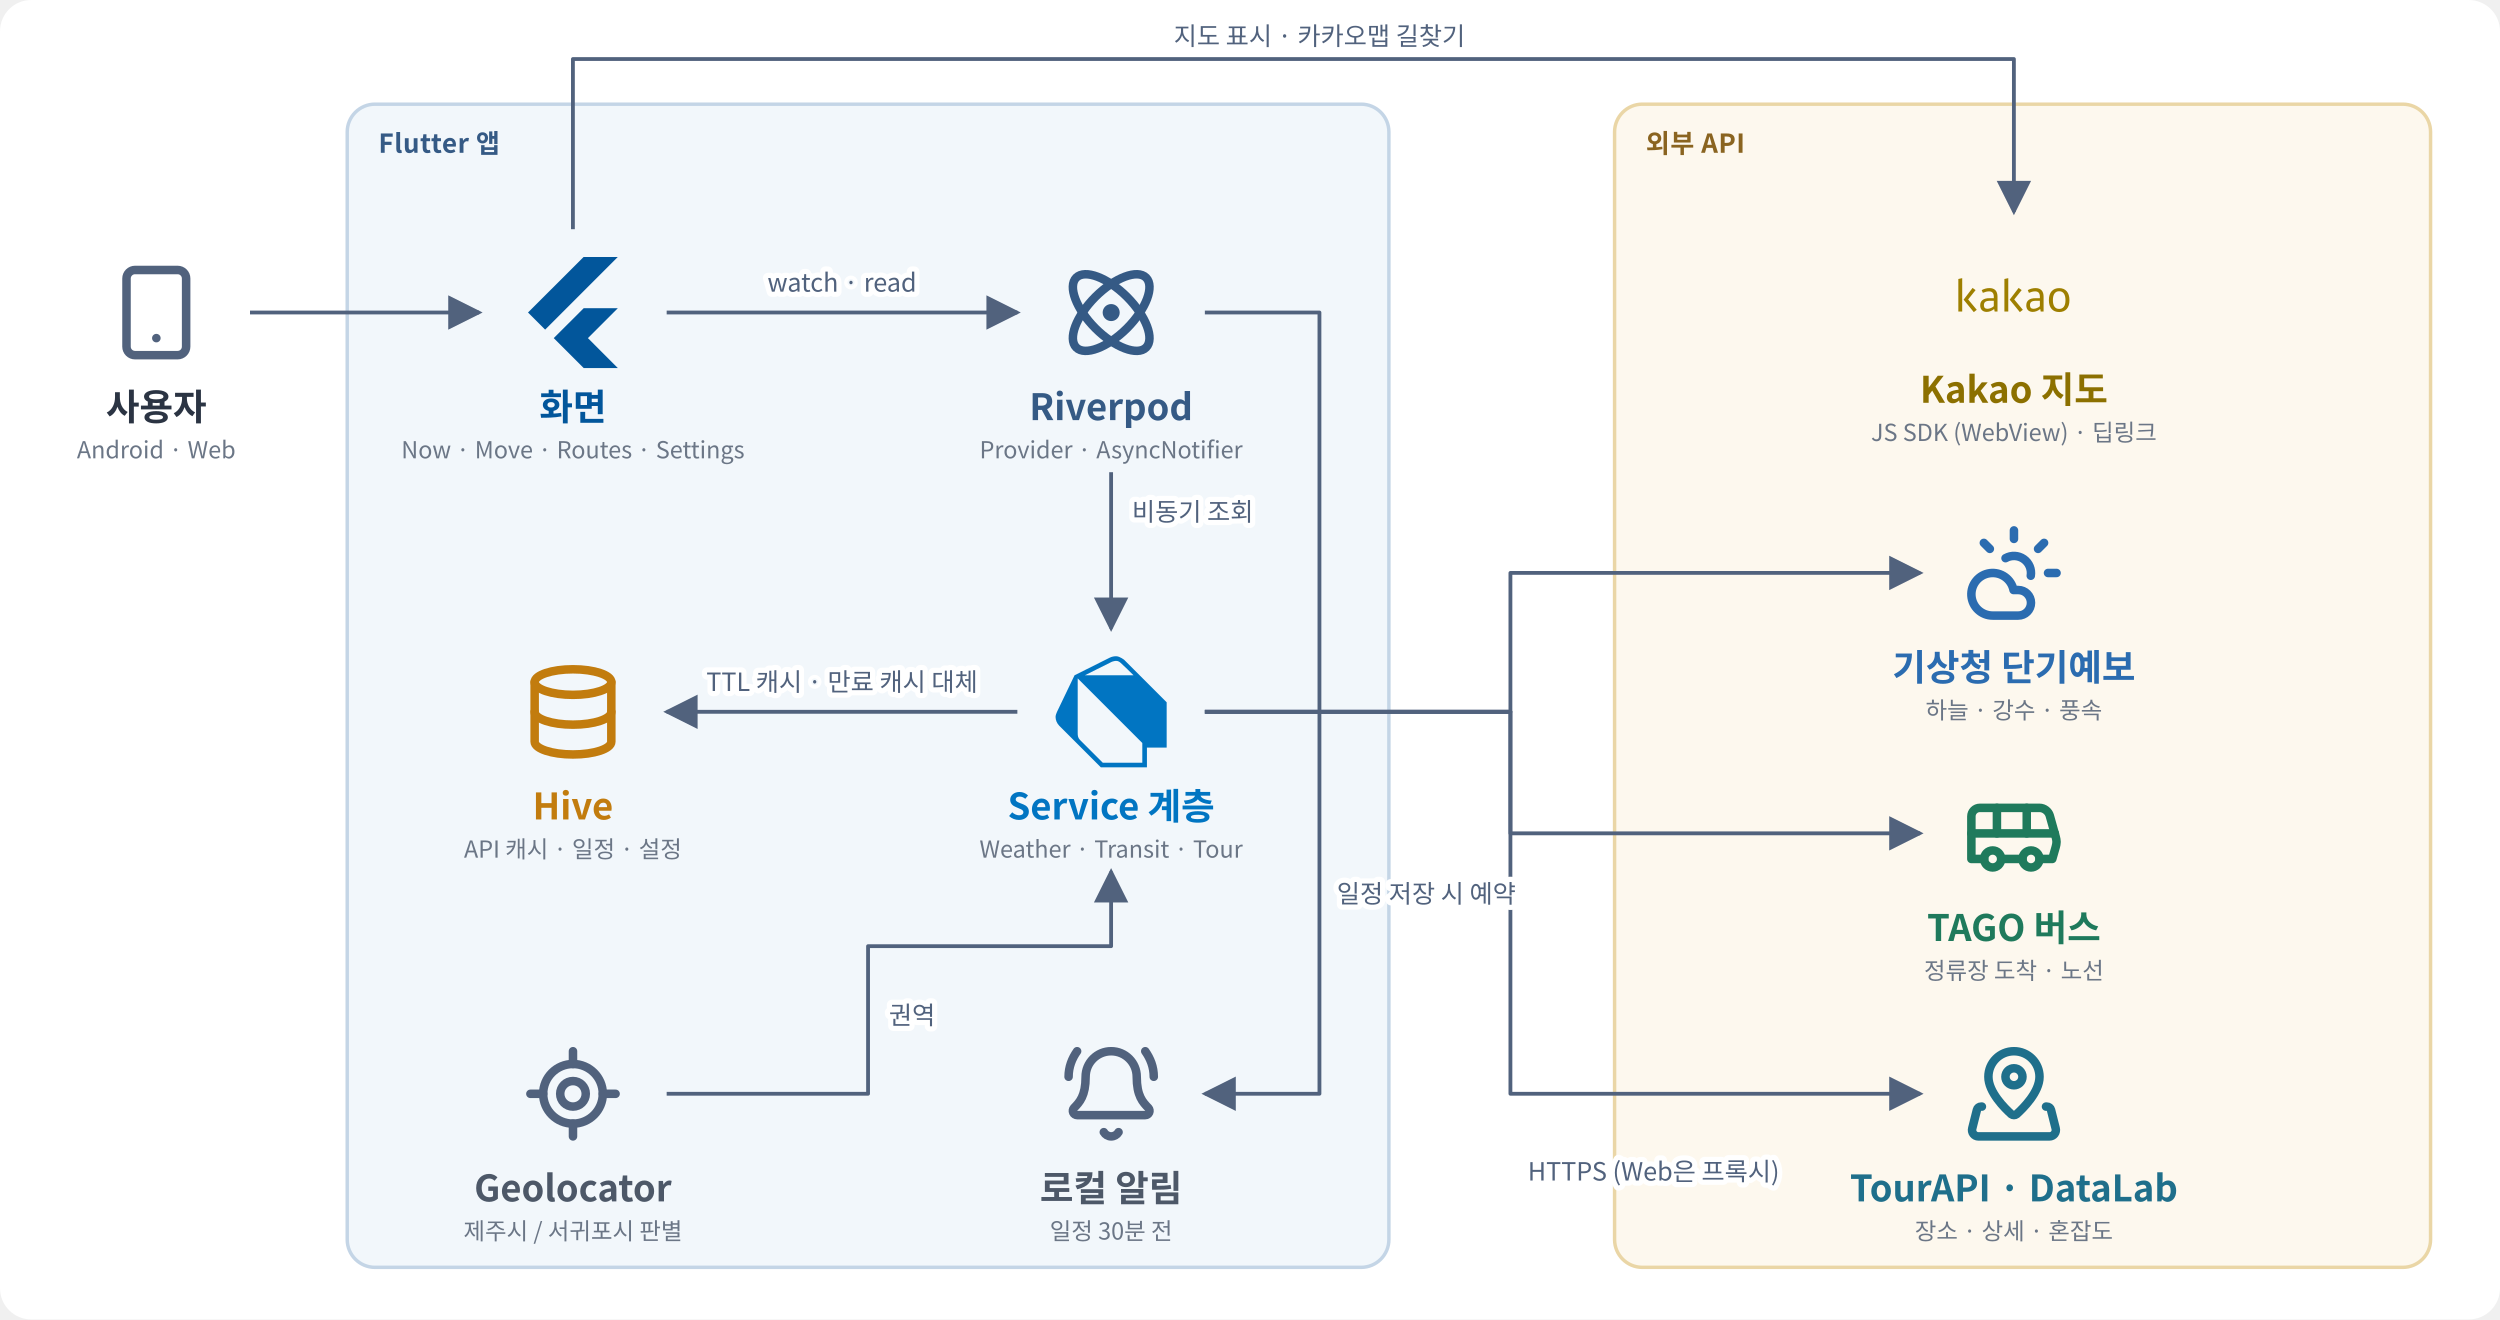
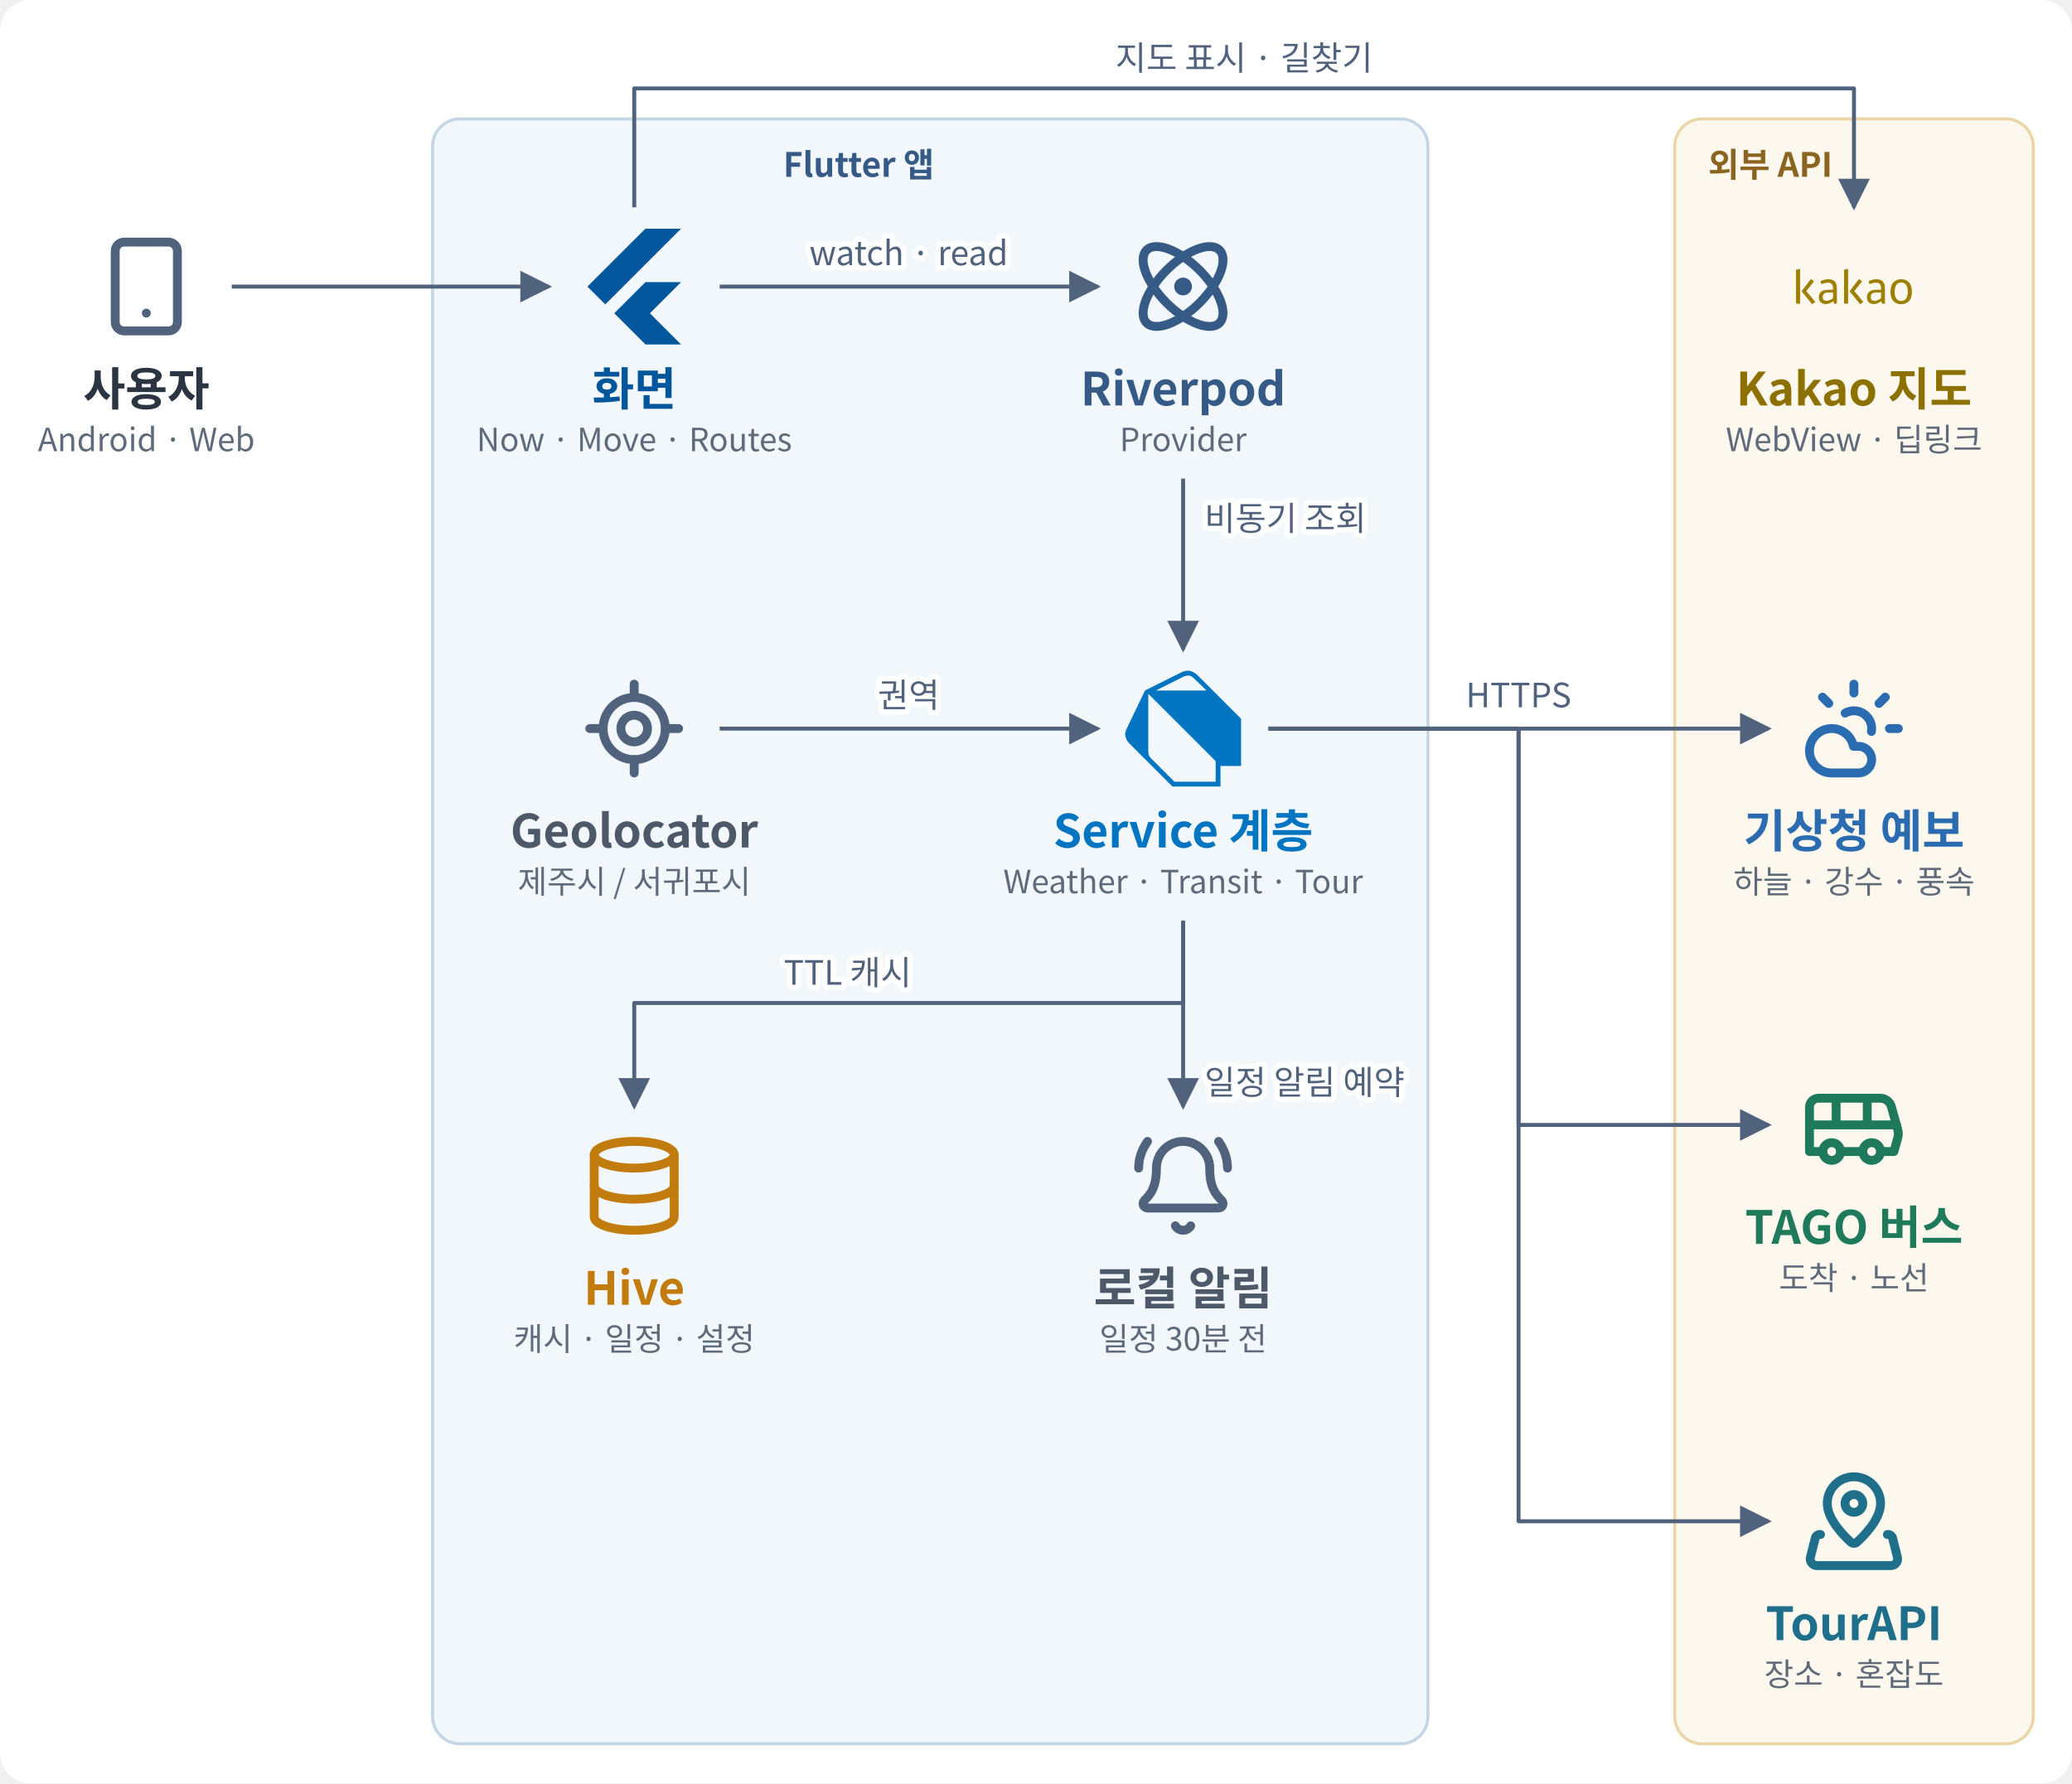
- <svg xmlns="http://www.w3.org/2000/svg" viewBox="0 0 1440 760" width="1440" height="760" font-family="Pretendard, 'Apple SD Gothic Neo', 'Noto Sans KR', 'Noto Sans CJK KR', 'Malgun Gothic', sans-serif">
+ <svg xmlns="http://www.w3.org/2000/svg" viewBox="4 -58 1359 1170" width="1359" height="1170" font-family="Pretendard, 'Apple SD Gothic Neo', 'Noto Sans KR', 'Noto Sans CJK KR', 'Malgun Gothic', sans-serif">
  <defs>
-     <marker id="ah" viewBox="0 0 10 10" refX="9" refY="5" markerWidth="9" markerHeight="9" orient="auto-start-reverse">
+     <marker id="ah" viewBox="0 0 10 10" refX="9" refY="5" markerWidth="8" markerHeight="8" orient="auto-start-reverse">
      <path d="M0,0 L10,5 L0,10 z" fill="#51627d" />
    </marker>
  </defs>
-   <rect x="0" y="0" width="1440" height="760" rx="18" fill="#ffffff" />
-   <rect x="200" y="60" width="600" height="670" rx="16" fill="#f2f7fb" stroke="#c4d5e6" stroke-width="2" />
-   <text x="218" y="88" font-size="15" font-weight="700" fill="#355a85" letter-spacing="0.3">Flutter 앱</text>
-   <rect x="930" y="60" width="470" height="670" rx="16" fill="#fdf8ee" stroke="#ead6a6" stroke-width="2" />
-   <text x="948" y="88" font-size="15" font-weight="700" fill="#8a6420" letter-spacing="0.3">외부 API</text>
-   <path d="M144.0,180.0 L276.0,180.0" fill="none" stroke="#51627d" stroke-width="2.2" stroke-linejoin="round" marker-end="url(#ah)" />
-   <path d="M384.0,180.0 L586.0,180.0" fill="none" stroke="#51627d" stroke-width="2.2" stroke-linejoin="round" marker-end="url(#ah)" />
-   <path d="M640.0,272.0 L640.0,362.0" fill="none" stroke="#51627d" stroke-width="2.2" stroke-linejoin="round" marker-end="url(#ah)" />
-   <path d="M586.0,410.0 L384.0,410.0" fill="none" stroke="#51627d" stroke-width="2.2" stroke-linejoin="round" marker-end="url(#ah)" />
-   <path d="M384.0,630.0 L500.0,630.0 L500.0,545.0 L640.0,545.0 L640.0,502.0" fill="none" stroke="#51627d" stroke-width="2.2" stroke-linejoin="round" marker-end="url(#ah)" />
-   <path d="M694.0,180.0 L760.0,180.0 L760.0,630.0 L694.0,630.0" fill="none" stroke="#51627d" stroke-width="2.2" stroke-linejoin="round" marker-end="url(#ah)" />
-   <path d="M330.0,132.0 L330.0,34.0 L1160.0,34.0 L1160.0,122.0" fill="none" stroke="#51627d" stroke-width="2.2" stroke-linejoin="round" marker-end="url(#ah)" />
-   <path d="M694.0,410.0 L870.0,410.0 L870.0,330.0 L1106.0,330.0" fill="none" stroke="#51627d" stroke-width="2.2" stroke-linejoin="round" marker-end="url(#ah)" />
-   <path d="M694.0,410.0 L870.0,410.0 L870.0,480.0 L1106.0,480.0" fill="none" stroke="#51627d" stroke-width="2.2" stroke-linejoin="round" marker-end="url(#ah)" />
-   <path d="M694.0,410.0 L870.0,410.0 L870.0,630.0 L1106.0,630.0" fill="none" stroke="#51627d" stroke-width="2.2" stroke-linejoin="round" marker-end="url(#ah)" />
-   <svg x="60.6" y="150.6" width="58.88" height="58.88" viewBox="0 0 24 24" fill="none" stroke="#51627d" stroke-width="2" stroke-linecap="round" stroke-linejoin="round">
+   <rect x="4" y="-58" width="1359" height="1170" rx="20" fill="#ffffff" />
+   <rect x="287.7" y="20.0" width="652.9" height="1066.0" rx="18" fill="#f2f7fb" stroke="#c4d5e6" stroke-width="2" />
+   <text x="517.7" y="58.0" font-size="22" font-weight="700" fill="#355a85">Flutter 앱</text>
+   <rect x="1102.4" y="20.0" width="235.2" height="1066.0" rx="18" fill="#fdf8ee" stroke="#ead6a6" stroke-width="2" />
+   <text x="1124.4" y="58.0" font-size="22" font-weight="700" fill="#8a6420">외부 API</text>
+   <path d="M156.0,130.0 L364.0,130.0" fill="none" stroke="#51627d" stroke-width="2.6" stroke-linejoin="round" marker-end="url(#ah)" />
+   <path d="M476.0,130.0 L724.0,130.0" fill="none" stroke="#51627d" stroke-width="2.6" stroke-linejoin="round" marker-end="url(#ah)" />
+   <path d="M780.0,256.0 L780.0,368.0" fill="none" stroke="#51627d" stroke-width="2.6" stroke-linejoin="round" marker-end="url(#ah)" />
+   <path d="M780.0,546.0 L780.0,600.0 L420.0,600.0 L420.0,668.0" fill="none" stroke="#51627d" stroke-width="2.6" stroke-linejoin="round" marker-end="url(#ah)" />
+   <path d="M476.0,420.0 L724.0,420.0" fill="none" stroke="#51627d" stroke-width="2.6" stroke-linejoin="round" marker-end="url(#ah)" />
+   <path d="M780.0,546.0 L780.0,668.0" fill="none" stroke="#51627d" stroke-width="2.6" stroke-linejoin="round" marker-end="url(#ah)" />
+   <path d="M420.0,78.0 L420.0,0.0 L1220.0,0.0 L1220.0,78.0" fill="none" stroke="#51627d" stroke-width="2.6" stroke-linejoin="round" marker-end="url(#ah)" />
+   <path d="M836.0,420.0 L1164.0,420.0" fill="none" stroke="#51627d" stroke-width="2.6" stroke-linejoin="round" marker-end="url(#ah)" />
+   <path d="M836.0,420.0 L1000.0,420.0 L1000.0,680.0 L1164.0,680.0" fill="none" stroke="#51627d" stroke-width="2.6" stroke-linejoin="round" marker-end="url(#ah)" />
+   <path d="M836.0,420.0 L1000.0,420.0 L1000.0,940.0 L1164.0,940.0" fill="none" stroke="#51627d" stroke-width="2.6" stroke-linejoin="round" marker-end="url(#ah)" />
+   <svg x="65.0" y="95.0" width="69.92" height="69.92" viewBox="0 0 24 24" fill="none" stroke="#51627d" stroke-width="2" stroke-linecap="round" stroke-linejoin="round">
    <rect width="14" height="20" x="5" y="2" rx="2" ry="2" />
    <path d="M12 18h.01" />
  </svg>
-   <text x="90" y="242.0" text-anchor="middle" font-size="21" font-weight="700" fill="#2b3443">사용자</text>
-   <text x="90" y="264.0" text-anchor="middle" font-size="13.5" fill="#6b7686">Android · Web</text>
-   <g transform="translate(298.0,148.0) scale(2.6667)">
+   <text x="100" y="208.0" text-anchor="middle" font-size="30" font-weight="700" fill="#2b3443">사용자</text>
+   <text x="100" y="238.0" text-anchor="middle" font-size="21" fill="#5f6b7a">Android · Web</text>
+   <g transform="translate(382.0,92.0) scale(3.1667)">
    <path d="M14.314 0L2.3 12 6 15.7 21.684.013h-7.357zm.014 11.072L7.857 17.53l6.47 6.47H21.7l-6.46-6.468 6.46-6.46h-7.37z" fill="#02569B" />
  </g>
-   <text x="330" y="242.0" text-anchor="middle" font-size="21" font-weight="700" fill="#02569B">화면</text>
-   <text x="330" y="264.0" text-anchor="middle" font-size="13.5" fill="#6b7686">Now · Move · Routes · Settings</text>
-   <svg x="610.6" y="150.6" width="58.88" height="58.88" viewBox="0 0 24 24" fill="none" stroke="#355a85" stroke-width="2" stroke-linecap="round" stroke-linejoin="round">
+   <text x="420" y="208.0" text-anchor="middle" font-size="30" font-weight="700" fill="#02569B">화면</text>
+   <text x="420" y="238.0" text-anchor="middle" font-size="21" fill="#5f6b7a">Now · Move · Routes</text>
+   <svg x="745.0" y="95.0" width="69.92" height="69.92" viewBox="0 0 24 24" fill="none" stroke="#355a85" stroke-width="2" stroke-linecap="round" stroke-linejoin="round">
    <circle cx="12" cy="12" r="1" />
    <path d="M20.2 20.2c2.04-2.03.02-7.36-4.5-11.9-4.54-4.52-9.87-6.54-11.9-4.5-2.04 2.03-.02 7.36 4.5 11.9 4.54 4.52 9.87 6.54 11.9 4.5Z" />
    <path d="M15.7 15.7c4.52-4.54 6.54-9.87 4.5-11.9-2.03-2.04-7.36-.02-11.9 4.5-4.52 4.54-6.54 9.87-4.5 11.9 2.03 2.04 7.36.02 11.9-4.5Z" />
  </svg>
-   <text x="640" y="242.0" text-anchor="middle" font-size="21" font-weight="700" fill="#355a85">Riverpod</text>
-   <text x="640" y="264.0" text-anchor="middle" font-size="13.5" fill="#6b7686">Provider · AsyncNotifier</text>
-   <g transform="translate(608.0,378.0) scale(2.6667)">
+   <text x="780" y="208.0" text-anchor="middle" font-size="30" font-weight="700" fill="#355a85">Riverpod</text>
+   <text x="780" y="238.0" text-anchor="middle" font-size="21" fill="#5f6b7a">Provider</text>
+   <g transform="translate(742.0,382.0) scale(3.1667)">
    <path d="M4.105 4.105S9.158 1.58 11.684.316a3.079 3.079 0 0 1 1.481-.315c.766.047 1.677.788 1.677.788L24 9.948v9.789h-4.263V24H9.789l-9-9C.303 14.5 0 13.795 0 13.105c0-.319.18-.818.316-1.105l3.789-7.895zm.679.679v11.787c.002.543.021 1.024.498 1.508L10.204 23h8.533v-4.263L4.784 4.784zm12.055-.678c-.899-.896-1.809-1.78-2.74-2.643-.302-.267-.567-.468-1.07-.462-.37.014-.87.195-.87.195L6.341 4.105l10.498.001z" fill="#0175C2" />
  </g>
-   <text x="640" y="472.0" text-anchor="middle" font-size="21" font-weight="700" fill="#0175C2">Service 계층</text>
-   <text x="640" y="494.0" text-anchor="middle" font-size="13.5" fill="#6b7686">Weather · Transit · Tour</text>
-   <svg x="300.6" y="380.6" width="58.88" height="58.88" viewBox="0 0 24 24" fill="none" stroke="#c27c0e" stroke-width="2" stroke-linecap="round" stroke-linejoin="round">
+   <text x="780" y="498.0" text-anchor="middle" font-size="30" font-weight="700" fill="#0175C2">Service 계층</text>
+   <text x="780" y="528.0" text-anchor="middle" font-size="21" fill="#5f6b7a">Weather · Transit · Tour</text>
+   <svg x="385.0" y="685.0" width="69.92" height="69.92" viewBox="0 0 24 24" fill="none" stroke="#c27c0e" stroke-width="2" stroke-linecap="round" stroke-linejoin="round">
    <ellipse cx="12" cy="5" rx="9" ry="3" />
    <path d="M3 5V19A9 3 0 0 0 21 19V5" />
    <path d="M3 12A9 3 0 0 0 21 12" />
  </svg>
-   <text x="330" y="472.0" text-anchor="middle" font-size="21" font-weight="700" fill="#c27c0e">Hive</text>
-   <text x="330" y="494.0" text-anchor="middle" font-size="13.5" fill="#6b7686">API 캐시 · 일정 · 설정</text>
-   <svg x="300.6" y="600.6" width="58.88" height="58.88" viewBox="0 0 24 24" fill="none" stroke="#51627d" stroke-width="2" stroke-linecap="round" stroke-linejoin="round">
+   <text x="420" y="798.0" text-anchor="middle" font-size="30" font-weight="700" fill="#c27c0e">Hive</text>
+   <text x="420" y="828.0" text-anchor="middle" font-size="21" fill="#5f6b7a">캐시 · 일정 · 설정</text>
+   <svg x="385.0" y="385.0" width="69.92" height="69.92" viewBox="0 0 24 24" fill="none" stroke="#51627d" stroke-width="2" stroke-linecap="round" stroke-linejoin="round">
    <line x1="2" x2="5" y1="12" y2="12" />
    <line x1="19" x2="22" y1="12" y2="12" />
    <line x1="12" x2="12" y1="2" y2="5" />
    <line x1="12" x2="12" y1="19" y2="22" />
    <circle cx="12" cy="12" r="7" />
    <circle cx="12" cy="12" r="3" />
  </svg>
-   <text x="330" y="692.0" text-anchor="middle" font-size="21" font-weight="700" fill="#4d5868">Geolocator</text>
-   <text x="330" y="714.0" text-anchor="middle" font-size="13.5" fill="#6b7686">제주시 / 서귀포시 판별</text>
-   <svg x="610.6" y="600.6" width="58.88" height="58.88" viewBox="0 0 24 24" fill="none" stroke="#51627d" stroke-width="2" stroke-linecap="round" stroke-linejoin="round">
+   <text x="420" y="498.0" text-anchor="middle" font-size="30" font-weight="700" fill="#4d5868">Geolocator</text>
+   <text x="420" y="528.0" text-anchor="middle" font-size="21" fill="#5f6b7a">제주시 / 서귀포시</text>
+   <svg x="745.0" y="685.0" width="69.92" height="69.92" viewBox="0 0 24 24" fill="none" stroke="#51627d" stroke-width="2" stroke-linecap="round" stroke-linejoin="round">
    <path d="M10.268 21a2 2 0 0 0 3.464 0" />
    <path d="M22 8c0-2.3-.8-4.3-2-6" />
    <path d="M3.262 15.326A1 1 0 0 0 4 17h16a1 1 0 0 0 .74-1.673C19.41 13.956 18 12.499 18 8A6 6 0 0 0 6 8c0 4.499-1.411 5.956-2.738 7.326" />
    <path d="M4 2C2.8 3.7 2 5.7 2 8" />
  </svg>
-   <text x="640" y="692.0" text-anchor="middle" font-size="21" font-weight="700" fill="#4d5868">로컬 알림</text>
-   <text x="640" y="714.0" text-anchor="middle" font-size="13.5" fill="#6b7686">일정 30분 전</text>
-   <g transform="translate(1128.0,138.0) scale(2.6667)">
+   <text x="780" y="798.0" text-anchor="middle" font-size="30" font-weight="700" fill="#4d5868">로컬 알림</text>
+   <text x="780" y="828.0" text-anchor="middle" font-size="21" fill="#5f6b7a">일정 30분 전</text>
+   <g transform="translate(1182.0,92.0) scale(3.1667)">
    <path d="M3.074 10.44l.655.473-1.61 2.019 1.865 2.237-.646.5-2.201-2.692zm-2.238 5.102H0V8.512l.837-.182zm20.944-4.384c-.436 0-.771.164-1.005.491-.234.327-.35.806-.35 1.437 0 .625.117 1.096.35 1.414.233.318.569.477 1.005.477.442 0 .78-.159 1.014-.477.233-.318.35-.79.35-1.414 0-.631-.117-1.11-.35-1.437-.234-.328-.572-.491-1.014-.491m0-.673c.691 0 1.234.225 1.628.673.394.449.592 1.091.592 1.928 0 .824-.196 1.458-.587 1.901-.391.442-.936.664-1.633.664-.691 0-1.234-.222-1.628-.664-.394-.443-.592-1.077-.592-1.901 0-.837.198-1.479.596-1.928.397-.449.939-.673 1.624-.673m-5.534 4.466a1.496 1.496 0 0 0 .358-.046 2.88 2.88 0 0 0 .371-.118 2.007 2.007 0 0 0 .349-.177 2.078 2.078 0 0 0 .289-.223v-1.164h-.869c-.441 0-.763.076-.965.227-.203.152-.303.391-.303.719 0 .521.256.782.77.782m-1.57-.746c0-.503.168-.887.504-1.15.337-.264.826-.396 1.469-.396h.964v-.318c0-.77-.339-1.155-1.018-1.155-.218 0-.447.03-.687.091-.24.061-.459.137-.659.227l-.246-.591c.249-.139.517-.247.805-.323.288-.075.569-.114.841-.114 1.176 0 1.765.628 1.765 1.883v3.183h-.619l-.1-.546c-.249.2-.513.355-.796.464-.282.109-.55.164-.805.164-.443 0-.79-.126-1.042-.378-.252-.252-.377-.599-.377-1.041m-1.651-3.765l.655.473-1.609 2.019 1.864 2.237-.645.5-2.201-2.692zm-2.237 5.102h-.837V8.512l.837-.182zm-4.494-.591c.115 0 .234-.015.358-.046a2.879 2.879 0 0 0 .371-.118 1.984 1.984 0 0 0 .349-.177 2.048 2.048 0 0 0 .29-.223v-1.164h-.87c-.44 0-.762.076-.965.227-.202.152-.303.391-.303.719 0 .521.256.782.77.782m-1.57-.746c0-.503.168-.887.505-1.15.336-.264.826-.396 1.468-.396h.965v-.318c0-.77-.34-1.155-1.019-1.155-.218 0-.447.03-.686.091-.24.061-.46.137-.66.227l-.246-.591c.249-.139.517-.247.805-.323.288-.075.568-.114.841-.114 1.177 0 1.765.628 1.765 1.883v3.183h-.618l-.1-.546c-.249.2-.514.355-.796.464-.282.109-.55.164-.805.164-.442 0-.789-.126-1.041-.378-.252-.252-.378-.599-.378-1.041Z" fill="#9e7f00" />
  </g>
-   <text x="1160" y="232.0" text-anchor="middle" font-size="21" font-weight="700" fill="#8c7000">Kakao 지도</text>
-   <text x="1160" y="254.0" text-anchor="middle" font-size="13.5" fill="#6b7686">JS SDK (WebView) · 딥링크</text>
-   <svg x="1130.6" y="300.6" width="58.88" height="58.88" viewBox="0 0 24 24" fill="none" stroke="#2b6cb0" stroke-width="2" stroke-linecap="round" stroke-linejoin="round">
+   <text x="1220" y="208.0" text-anchor="middle" font-size="30" font-weight="700" fill="#8c7000">Kakao 지도</text>
+   <text x="1220" y="238.0" text-anchor="middle" font-size="21" fill="#5f6b7a">WebView · 딥링크</text>
+   <svg x="1185.0" y="385.0" width="69.92" height="69.92" viewBox="0 0 24 24" fill="none" stroke="#2b6cb0" stroke-width="2" stroke-linecap="round" stroke-linejoin="round">
    <path d="M12 2v2" />
    <path d="m4.93 4.93 1.41 1.41" />
    <path d="M20 12h2" />
    <path d="m19.07 4.93-1.41 1.41" />
    <path d="M15.947 12.65a4 4 0 0 0-5.925-4.128" />
    <path d="M13 22H7a5 5 0 1 1 4.9-6H13a3 3 0 0 1 0 6Z" />
  </svg>
-   <text x="1160" y="392.0" text-anchor="middle" font-size="21" font-weight="700" fill="#2b6cb0">기상청 단기예보</text>
-   <text x="1160" y="414.0" text-anchor="middle" font-size="13.5" fill="#6b7686">하늘 · 강수 · 풍속</text>
-   <svg x="1130.6" y="450.6" width="58.88" height="58.88" viewBox="0 0 24 24" fill="none" stroke="#1f7a5c" stroke-width="2" stroke-linecap="round" stroke-linejoin="round">
+   <text x="1220" y="498.0" text-anchor="middle" font-size="30" font-weight="700" fill="#2b6cb0">기상청 예보</text>
+   <text x="1220" y="528.0" text-anchor="middle" font-size="21" fill="#5f6b7a">하늘 · 강수 · 풍속</text>
+   <svg x="1185.0" y="645.0" width="69.92" height="69.92" viewBox="0 0 24 24" fill="none" stroke="#1f7a5c" stroke-width="2" stroke-linecap="round" stroke-linejoin="round">
    <path d="M8 6v6" />
    <path d="M15 6v6" />
    <path d="M2 12h19.6" />
    <path d="M18 18h3s.5-1.7.8-2.8c.1-.4.2-.8.2-1.2 0-.4-.1-.8-.2-1.2l-1.4-5C20.1 6.8 19.1 6 18 6H4a2 2 0 0 0-2 2v10h3" />
    <circle cx="7" cy="18" r="2" />
    <path d="M9 18h5" />
    <circle cx="16" cy="18" r="2" />
  </svg>
-   <text x="1160" y="542.0" text-anchor="middle" font-size="21" font-weight="700" fill="#1f7a5c">TAGO 버스</text>
-   <text x="1160" y="564.0" text-anchor="middle" font-size="13.5" fill="#6b7686">정류장 도착 · 노선</text>
-   <svg x="1130.6" y="600.6" width="58.88" height="58.88" viewBox="0 0 24 24" fill="none" stroke="#1f6f8b" stroke-width="2" stroke-linecap="round" stroke-linejoin="round">
+   <text x="1220" y="758.0" text-anchor="middle" font-size="30" font-weight="700" fill="#1f7a5c">TAGO 버스</text>
+   <text x="1220" y="788.0" text-anchor="middle" font-size="21" fill="#5f6b7a">도착 · 노선</text>
+   <svg x="1185.0" y="905.0" width="69.92" height="69.92" viewBox="0 0 24 24" fill="none" stroke="#1f6f8b" stroke-width="2" stroke-linecap="round" stroke-linejoin="round">
    <path d="M18 8c0 3.613-3.869 7.429-5.393 8.795a1 1 0 01-1.214 0C9.87 15.429 6 11.613 6 8a6 6 0 0112 0" />
    <path d="M4.474 15h-.197a1 1 0 00-.969.753l-1.097 4.35a1.5 1.5 0 001.444 1.898L20.344 22a1.5 1.5 0 001.446-1.897l-1.098-4.35a1 1 0 00-.969-.753h-.197" />
    <circle cx="12" cy="8" r="2" />
  </svg>
-   <text x="1160" y="692.0" text-anchor="middle" font-size="21" font-weight="700" fill="#1f6f8b">TourAPI · DataLab</text>
-   <text x="1160" y="714.0" text-anchor="middle" font-size="13.5" fill="#6b7686">장소 · 상세 · 혼잡도</text>
-   <text x="485.0" y="168.0" text-anchor="middle" font-size="14.5" fill="#ffffff" stroke="#ffffff" stroke-width="6" stroke-linejoin="round">watch · read</text>
-   <text x="485.0" y="168.0" text-anchor="middle" font-size="14.5" fill="#51627d">watch · read</text>
-   <text x="652.0" y="300.0" text-anchor="start" font-size="14.5" fill="#ffffff" stroke="#ffffff" stroke-width="6" stroke-linejoin="round">비동기 조회</text>
-   <text x="652.0" y="300.0" text-anchor="start" font-size="14.5" fill="#51627d">비동기 조회</text>
-   <text x="485.0" y="398.0" text-anchor="middle" font-size="14.5" fill="#ffffff" stroke="#ffffff" stroke-width="6" stroke-linejoin="round">TTL 캐시 · 만료 캐시 대체</text>
-   <text x="485.0" y="398.0" text-anchor="middle" font-size="14.5" fill="#51627d">TTL 캐시 · 만료 캐시 대체</text>
-   <text x="512.0" y="590.0" text-anchor="start" font-size="14.5" fill="#ffffff" stroke="#ffffff" stroke-width="6" stroke-linejoin="round">권역</text>
-   <text x="512.0" y="590.0" text-anchor="start" font-size="14.5" fill="#51627d">권역</text>
-   <text x="770.0" y="520.0" text-anchor="start" font-size="14.5" fill="#ffffff" stroke="#ffffff" stroke-width="6" stroke-linejoin="round">일정 저장 시 예약</text>
-   <text x="770.0" y="520.0" text-anchor="start" font-size="14.5" fill="#51627d">일정 저장 시 예약</text>
-   <text x="760.0" y="26.0" text-anchor="middle" font-size="14.5" fill="#ffffff" stroke="#ffffff" stroke-width="6" stroke-linejoin="round">지도 표시 · 카카오맵 길찾기</text>
-   <text x="760.0" y="26.0" text-anchor="middle" font-size="14.5" fill="#51627d">지도 표시 · 카카오맵 길찾기</text>
-   <text x="880.0" y="680.0" text-anchor="start" font-size="14.5" fill="#ffffff" stroke="#ffffff" stroke-width="6" stroke-linejoin="round">HTTPS (Web은 프록시)</text>
-   <text x="880.0" y="680.0" text-anchor="start" font-size="14.5" fill="#51627d">HTTPS (Web은 프록시)</text>
+   <text x="1220" y="1018.0" text-anchor="middle" font-size="30" font-weight="700" fill="#1f6f8b">TourAPI</text>
+   <text x="1220" y="1048.0" text-anchor="middle" font-size="21" fill="#5f6b7a">장소 · 혼잡도</text>
+   <text x="600.0" y="116.0" text-anchor="middle" font-size="22" fill="#ffffff" stroke="#ffffff" stroke-width="7" stroke-linejoin="round">watch · read</text>
+   <text x="600.0" y="116.0" text-anchor="middle" font-size="22" fill="#51627d">watch · read</text>
+   <text x="794.0" y="290.0" text-anchor="start" font-size="22" fill="#ffffff" stroke="#ffffff" stroke-width="7" stroke-linejoin="round">비동기 조회</text>
+   <text x="794.0" y="290.0" text-anchor="start" font-size="22" fill="#51627d">비동기 조회</text>
+   <text x="560.0" y="588.0" text-anchor="middle" font-size="22" fill="#ffffff" stroke="#ffffff" stroke-width="7" stroke-linejoin="round">TTL 캐시</text>
+   <text x="560.0" y="588.0" text-anchor="middle" font-size="22" fill="#51627d">TTL 캐시</text>
+   <text x="600.0" y="406.0" text-anchor="middle" font-size="22" fill="#ffffff" stroke="#ffffff" stroke-width="7" stroke-linejoin="round">권역</text>
+   <text x="600.0" y="406.0" text-anchor="middle" font-size="22" fill="#51627d">권역</text>
+   <text x="794.0" y="660.0" text-anchor="start" font-size="22" fill="#ffffff" stroke="#ffffff" stroke-width="7" stroke-linejoin="round">일정 알림 예약</text>
+   <text x="794.0" y="660.0" text-anchor="start" font-size="22" fill="#51627d">일정 알림 예약</text>
+   <text x="820.0" y="-12.0" text-anchor="middle" font-size="22" fill="#ffffff" stroke="#ffffff" stroke-width="7" stroke-linejoin="round">지도 표시 · 길찾기</text>
+   <text x="820.0" y="-12.0" text-anchor="middle" font-size="22" fill="#51627d">지도 표시 · 길찾기</text>
+   <text x="1000.0" y="406.0" text-anchor="middle" font-size="22" fill="#ffffff" stroke="#ffffff" stroke-width="7" stroke-linejoin="round">HTTPS</text>
+   <text x="1000.0" y="406.0" text-anchor="middle" font-size="22" fill="#51627d">HTTPS</text>
</svg>
